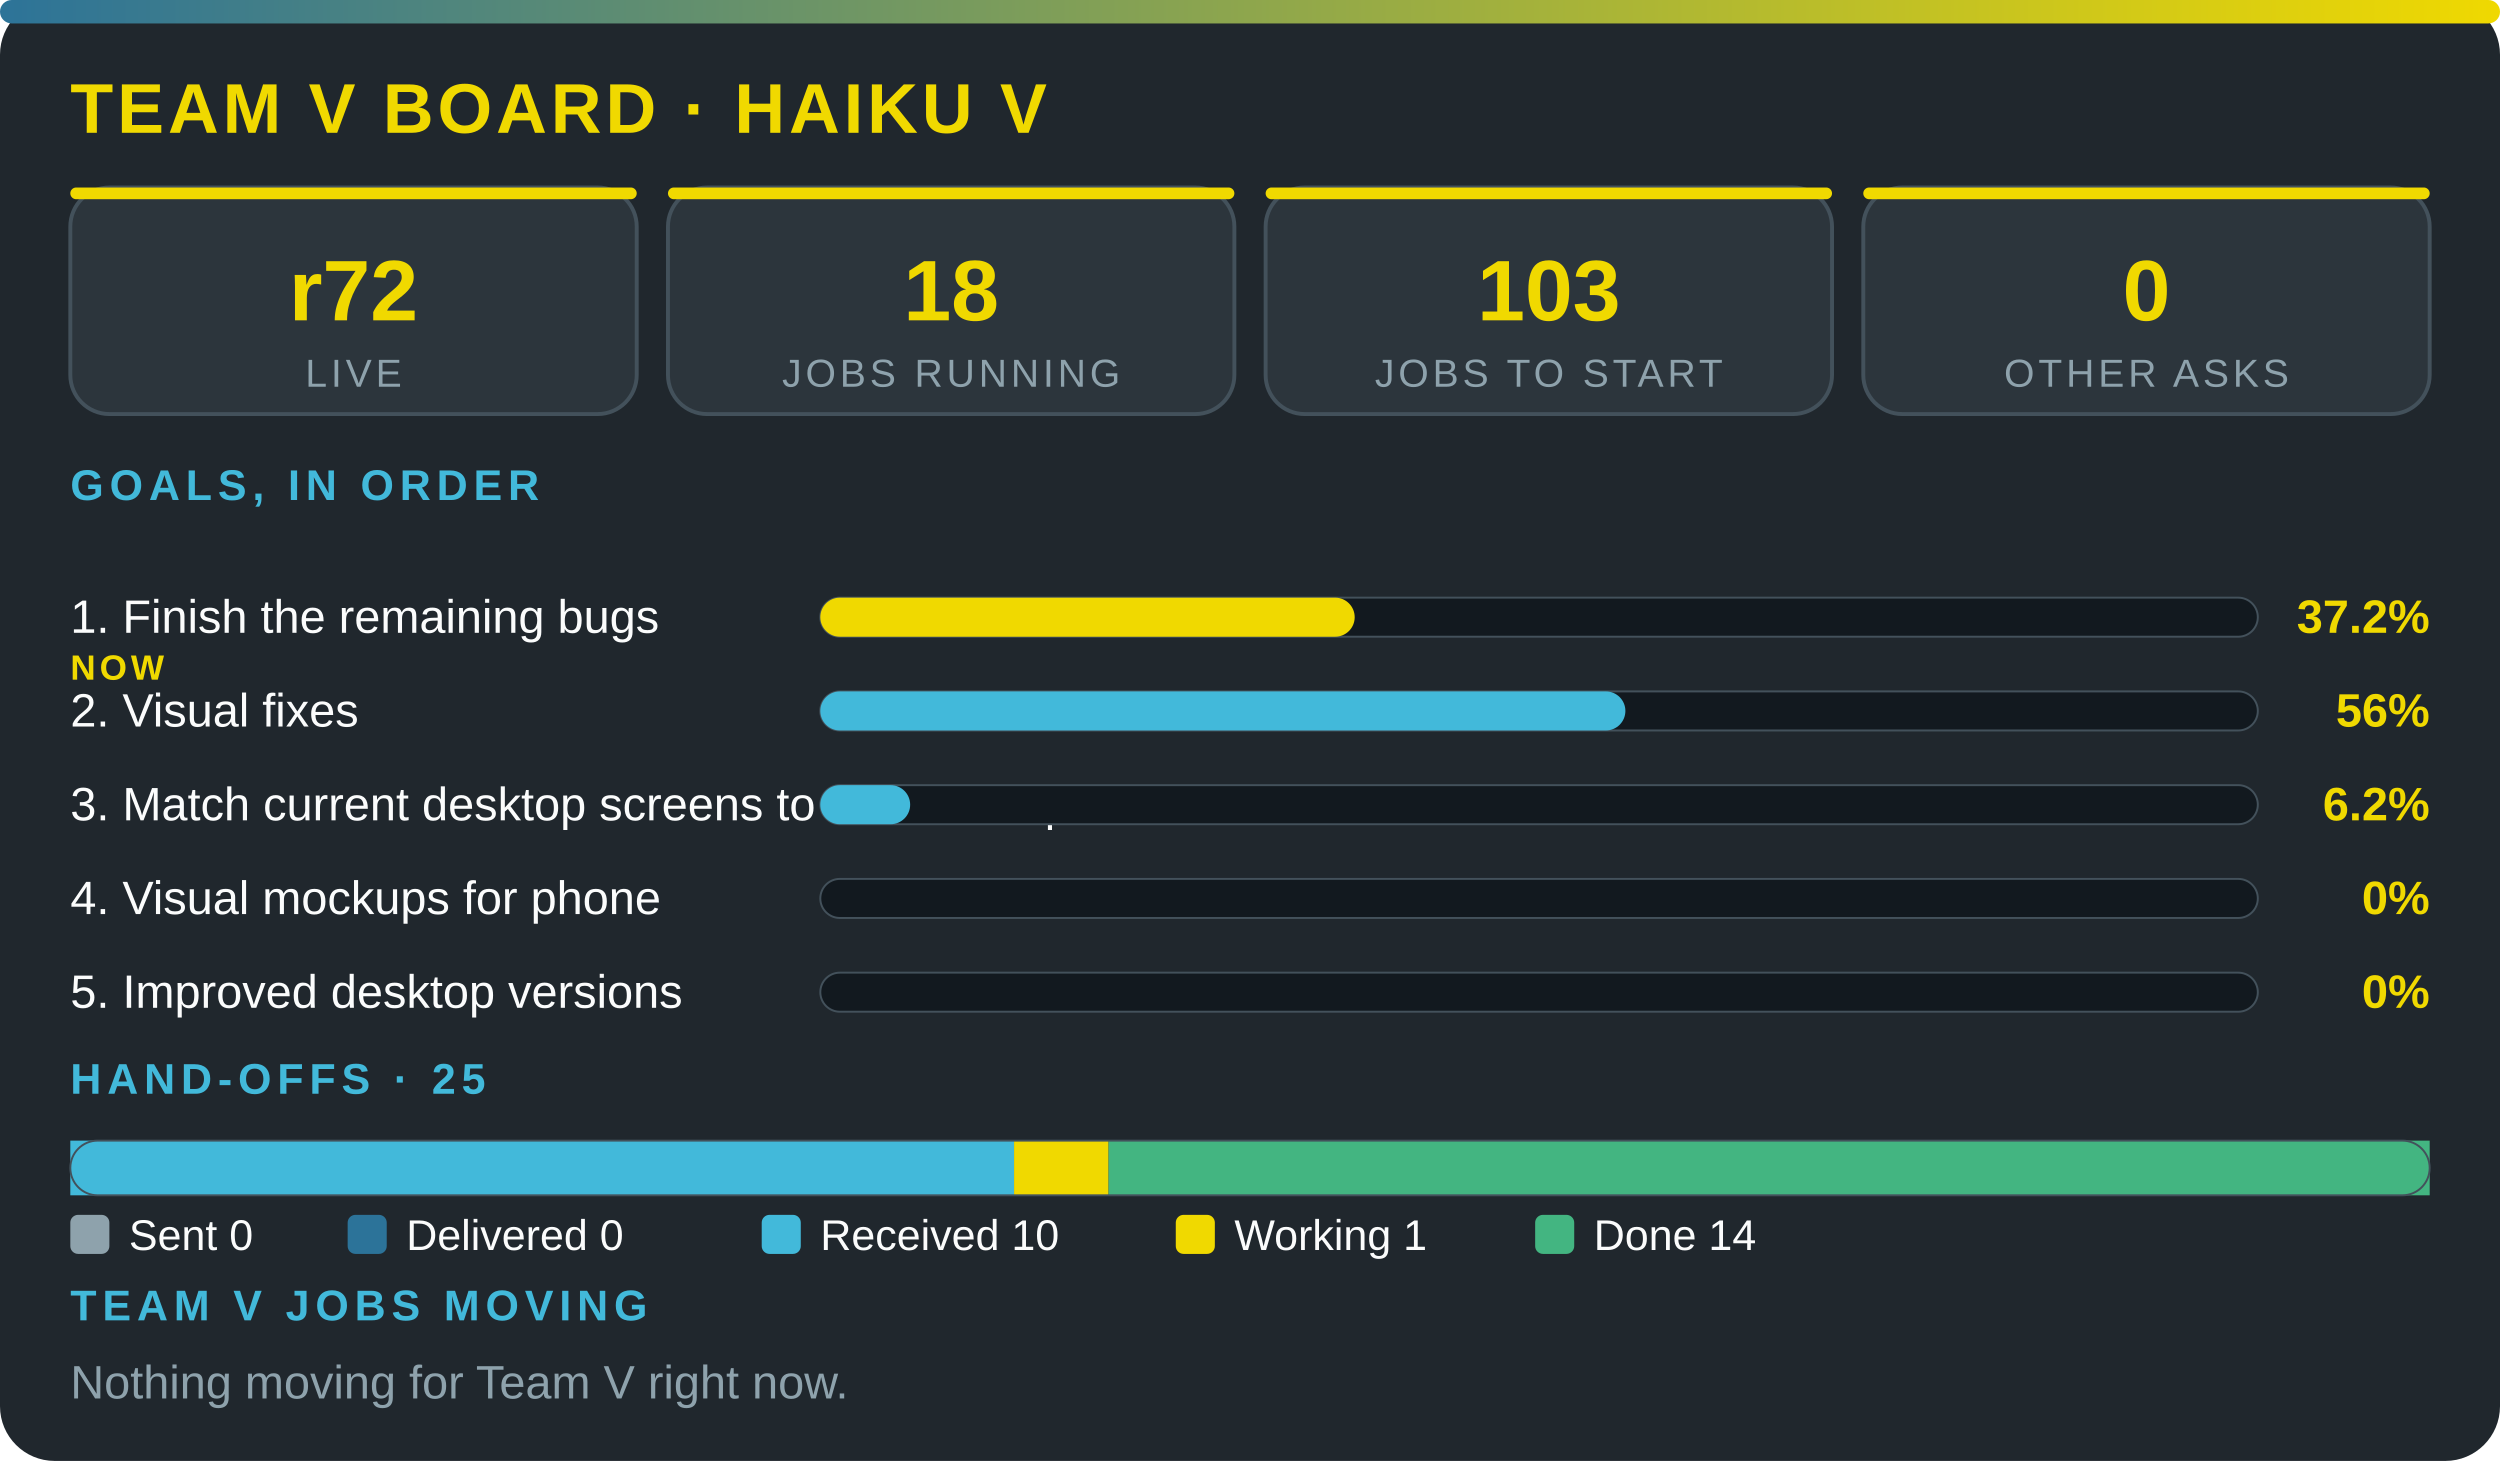
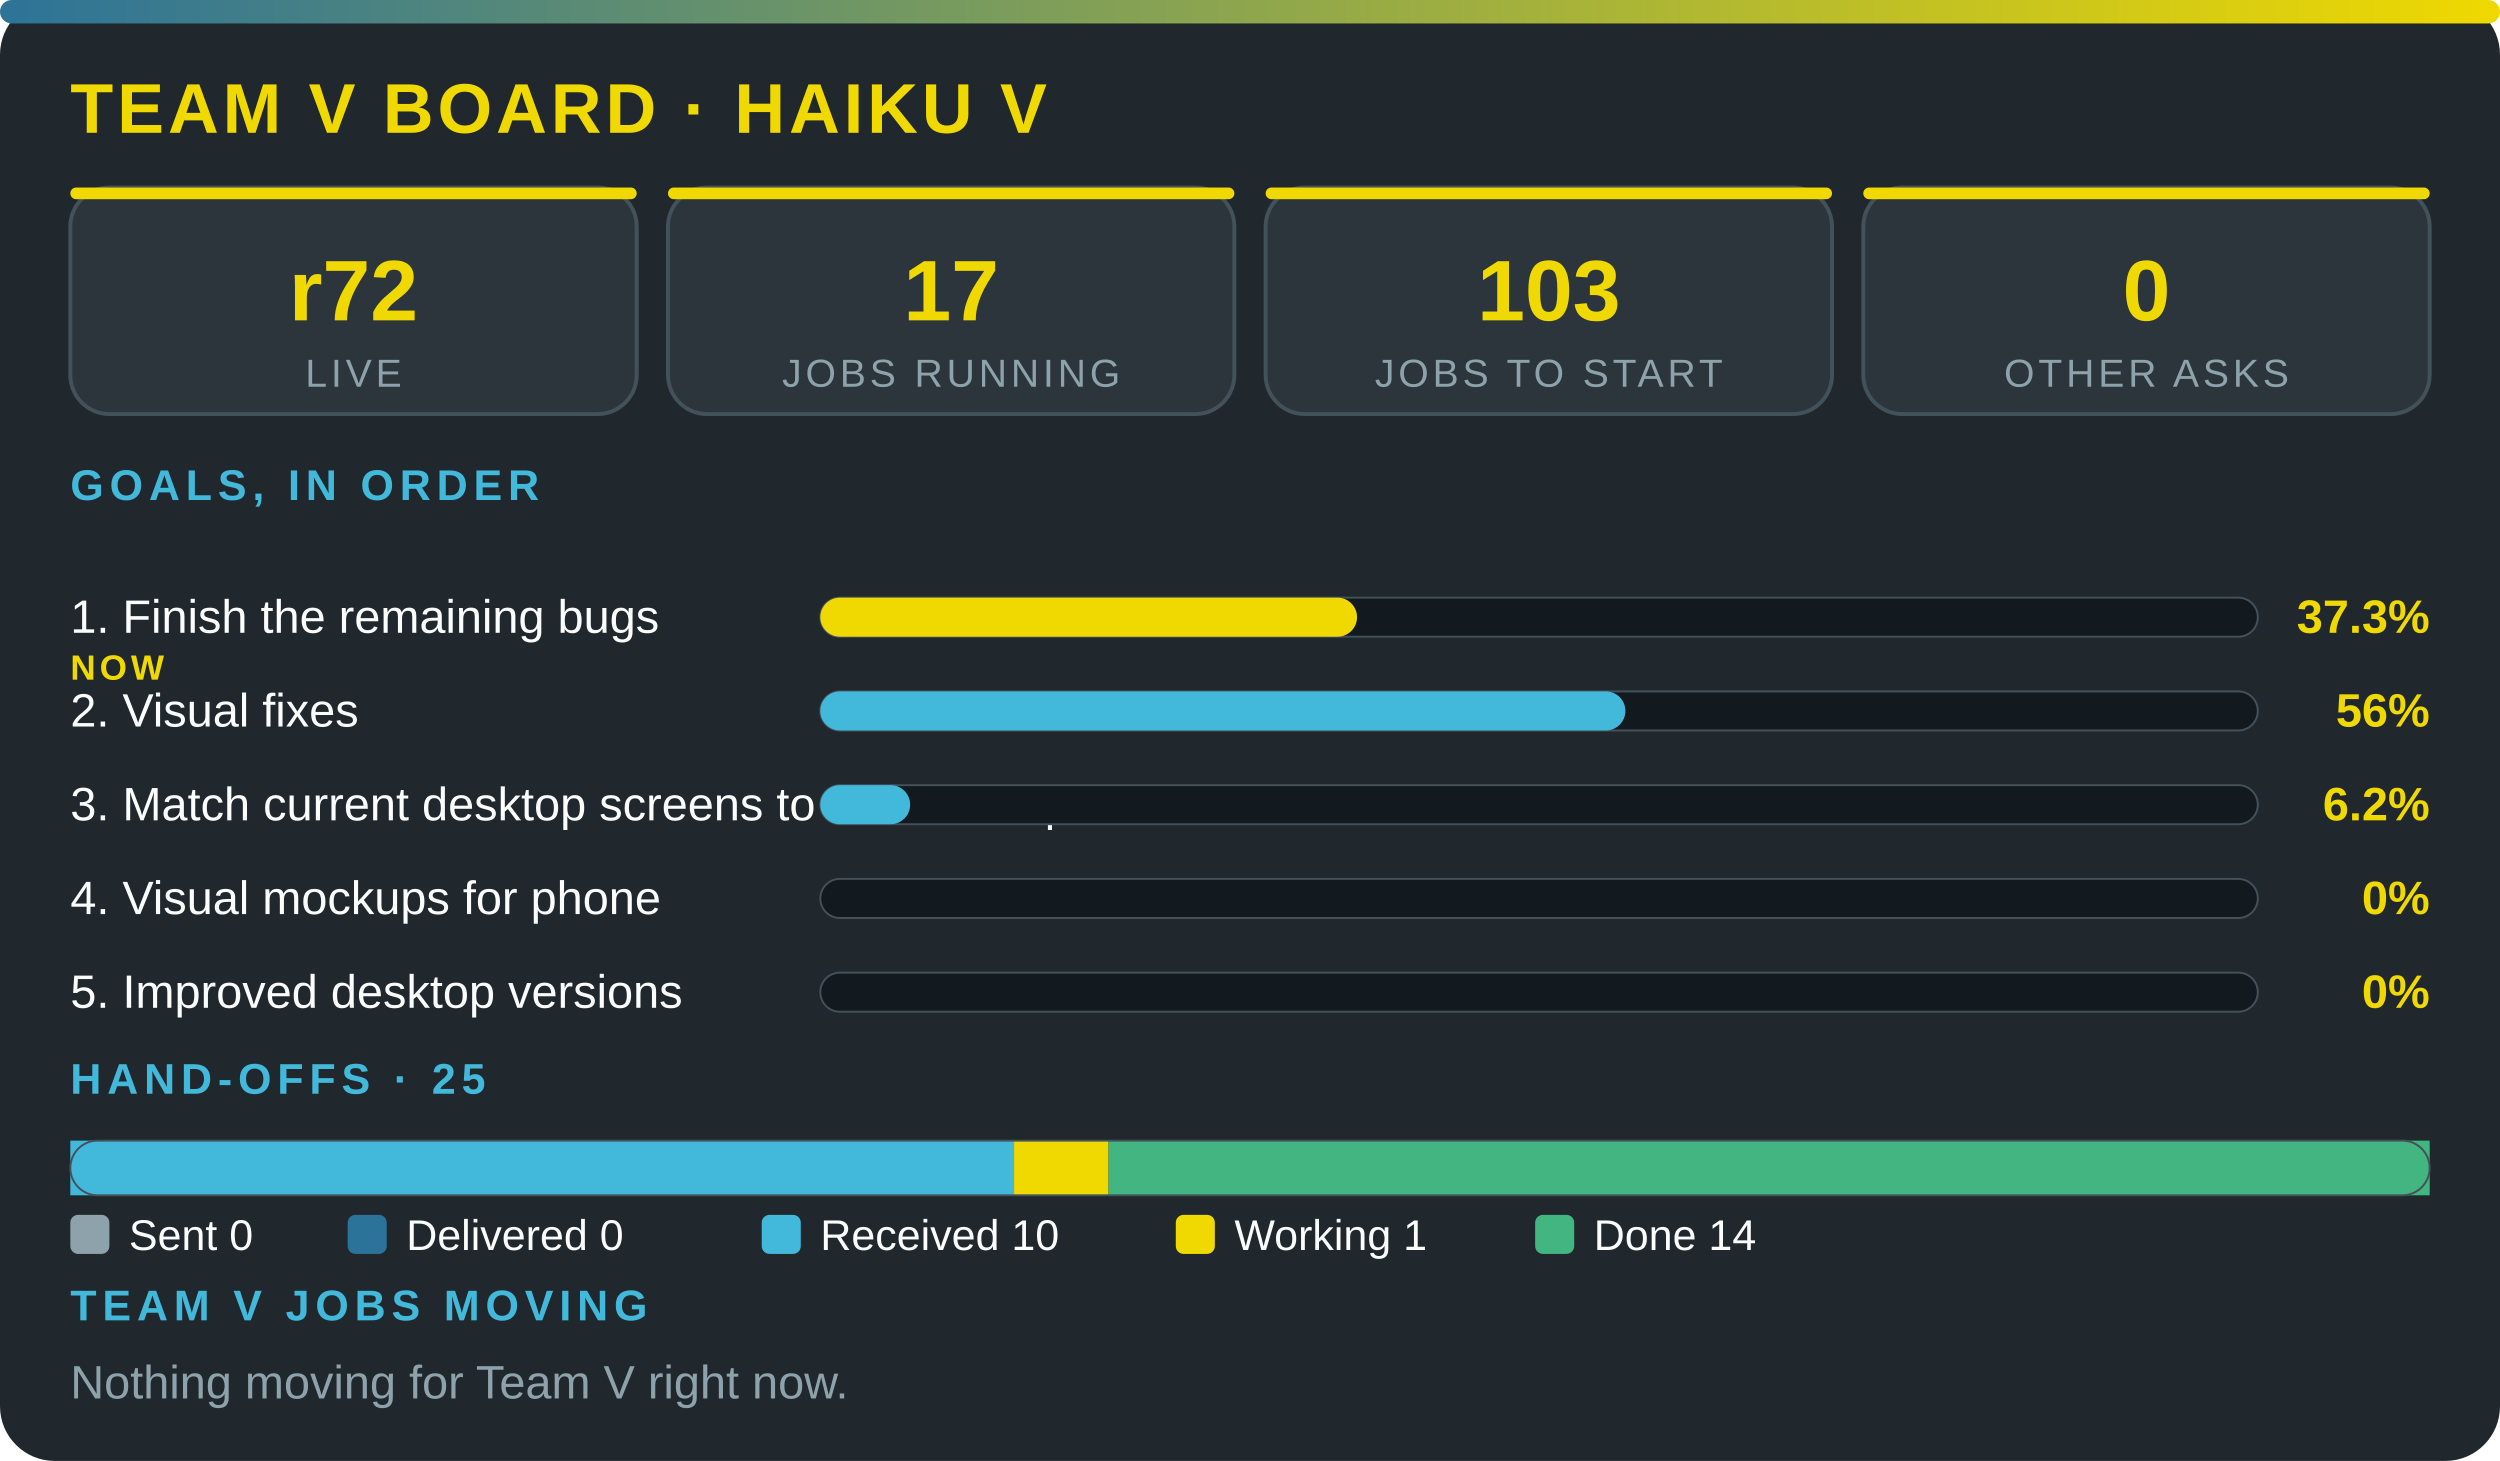
<svg xmlns="http://www.w3.org/2000/svg" viewBox="0 0 640 374" width="100%" role="img" aria-label="Team V board · Haiku V" font-family="'Segoe UI',system-ui,Arial,sans-serif">
  <defs>
    <linearGradient id="g">
      <stop offset="0" stop-color="#2c7399" />
      <stop offset="1" stop-color="#f0d900" />
    </linearGradient>
  </defs>
  <rect width="640" height="374" rx="14" fill="#20272d" />
  <rect width="640" height="6" rx="3" fill="url(#g)" />
  <text x="18" y="34" font-size="18" font-weight="800" fill="#f0d900" letter-spacing="1">TEAM V BOARD · HAIKU V</text>
  <rect x="18" y="48" width="145" height="58" rx="10" fill="#2c353c" stroke="#43515b" />
  <rect x="18" y="48" width="145" height="3" rx="1.5" fill="#f0d900" />
  <text x="90.5" y="82" font-size="22" font-weight="800" fill="#f0d900" text-anchor="middle">r72</text>
  <text x="90.5" y="99" font-size="10" fill="#8ea2ac" letter-spacing="1" text-anchor="middle">LIVE</text>
  <rect x="171" y="48" width="145" height="58" rx="10" fill="#2c353c" stroke="#43515b" />
  <rect x="171" y="48" width="145" height="3" rx="1.5" fill="#f0d900" />
-   <text x="243.5" y="82" font-size="22" font-weight="800" fill="#f0d900" text-anchor="middle">18</text>
+   <text x="243.5" y="82" font-size="22" font-weight="800" fill="#f0d900" text-anchor="middle">17</text>
  <text x="243.5" y="99" font-size="10" fill="#8ea2ac" letter-spacing="1" text-anchor="middle">JOBS RUNNING</text>
  <rect x="324" y="48" width="145" height="58" rx="10" fill="#2c353c" stroke="#43515b" />
  <rect x="324" y="48" width="145" height="3" rx="1.5" fill="#f0d900" />
  <text x="396.5" y="82" font-size="22" font-weight="800" fill="#f0d900" text-anchor="middle">103</text>
  <text x="396.5" y="99" font-size="10" fill="#8ea2ac" letter-spacing="1" text-anchor="middle">JOBS TO START</text>
  <rect x="477" y="48" width="145" height="58" rx="10" fill="#2c353c" stroke="#43515b" />
  <rect x="477" y="48" width="145" height="3" rx="1.5" fill="#f0d900" />
  <text x="549.5" y="82" font-size="22" font-weight="800" fill="#f0d900" text-anchor="middle">0</text>
  <text x="549.5" y="99" font-size="10" fill="#8ea2ac" letter-spacing="1" text-anchor="middle">OTHER ASKS</text>
  <text x="18" y="128" font-size="11" font-weight="700" fill="#42b9da" letter-spacing="1.5">GOALS, IN ORDER</text>
  <text x="18" y="162" font-size="12" fill="#fbfcfc">1. Finish the remaining bugs</text>
  <text x="18" y="174" font-size="9" font-weight="800" letter-spacing="1" fill="#f0d900">NOW</text>
  <rect x="210" y="153" width="368" height="10" rx="5" fill="#12191f" stroke="#43515b" stroke-width=".5" />
-   <rect x="210" y="153" width="136.8" height="10" rx="5" fill="#f0d900" />
-   <text x="622" y="162" font-size="12" font-weight="800" fill="#f0d900" text-anchor="end">37.2%</text>
+   <rect x="210" y="153" width="137.4" height="10" rx="5" fill="#f0d900" />
+   <text x="622" y="162" font-size="12" font-weight="800" fill="#f0d900" text-anchor="end">37.3%</text>
  <text x="18" y="186" font-size="12" fill="#fbfcfc">2. Visual fixes</text>
  <rect x="210" y="177" width="368" height="10" rx="5" fill="#12191f" stroke="#43515b" stroke-width=".5" />
  <rect x="210" y="177" width="206.1" height="10" rx="5" fill="#42b9da" />
  <text x="622" y="186" font-size="12" font-weight="800" fill="#f0d900" text-anchor="end">56%</text>
  <text x="18" y="210" font-size="12" fill="#fbfcfc">3. Match current desktop screens to the mockup</text>
  <rect x="210" y="201" width="368" height="10" rx="5" fill="#12191f" stroke="#43515b" stroke-width=".5" />
  <rect x="210" y="201" width="23" height="10" rx="5" fill="#42b9da" />
  <text x="622" y="210" font-size="12" font-weight="800" fill="#f0d900" text-anchor="end">6.2%</text>
  <text x="18" y="234" font-size="12" fill="#fbfcfc">4. Visual mockups for phone</text>
  <rect x="210" y="225" width="368" height="10" rx="5" fill="#12191f" stroke="#43515b" stroke-width=".5" />
  <text x="622" y="234" font-size="12" font-weight="800" fill="#f0d900" text-anchor="end">0%</text>
  <text x="18" y="258" font-size="12" fill="#fbfcfc">5. Improved desktop versions</text>
  <rect x="210" y="249" width="368" height="10" rx="5" fill="#12191f" stroke="#43515b" stroke-width=".5" />
  <text x="622" y="258" font-size="12" font-weight="800" fill="#f0d900" text-anchor="end">0%</text>
  <text x="18" y="280" font-size="11" font-weight="700" fill="#42b9da" letter-spacing="1.5">HAND-OFFS · 25</text>
  <rect x="18" y="292" width="241.6" height="14" fill="#42b9da" />
  <rect x="259.6" y="292" width="24.2" height="14" fill="#f0d900" />
  <rect x="283.8" y="292" width="338.2" height="14" fill="#43b581" />
  <rect x="18" y="292" width="604" height="14" rx="7" fill="none" stroke="#43515b" stroke-width=".5" />
  <rect x="18" y="311" width="10" height="10" rx="2" fill="#8ea2ac" />
  <text x="33" y="320" font-size="11" fill="#fbfcfc">Sent 0</text>
  <rect x="89" y="311" width="10" height="10" rx="2" fill="#2c7399" />
  <text x="104" y="320" font-size="11" fill="#fbfcfc">Delivered 0</text>
  <rect x="195" y="311" width="10" height="10" rx="2" fill="#42b9da" />
  <text x="210" y="320" font-size="11" fill="#fbfcfc">Received 10</text>
  <rect x="301" y="311" width="10" height="10" rx="2" fill="#f0d900" />
  <text x="316" y="320" font-size="11" fill="#fbfcfc">Working 1</text>
  <rect x="393" y="311" width="10" height="10" rx="2" fill="#43b581" />
  <text x="408" y="320" font-size="11" fill="#fbfcfc">Done 14</text>
  <text x="18" y="338" font-size="11" font-weight="700" fill="#42b9da" letter-spacing="1.5">TEAM V JOBS MOVING</text>
  <text x="18" y="358" font-size="12" fill="#8ea2ac">Nothing moving for Team V right now.</text>
</svg>
